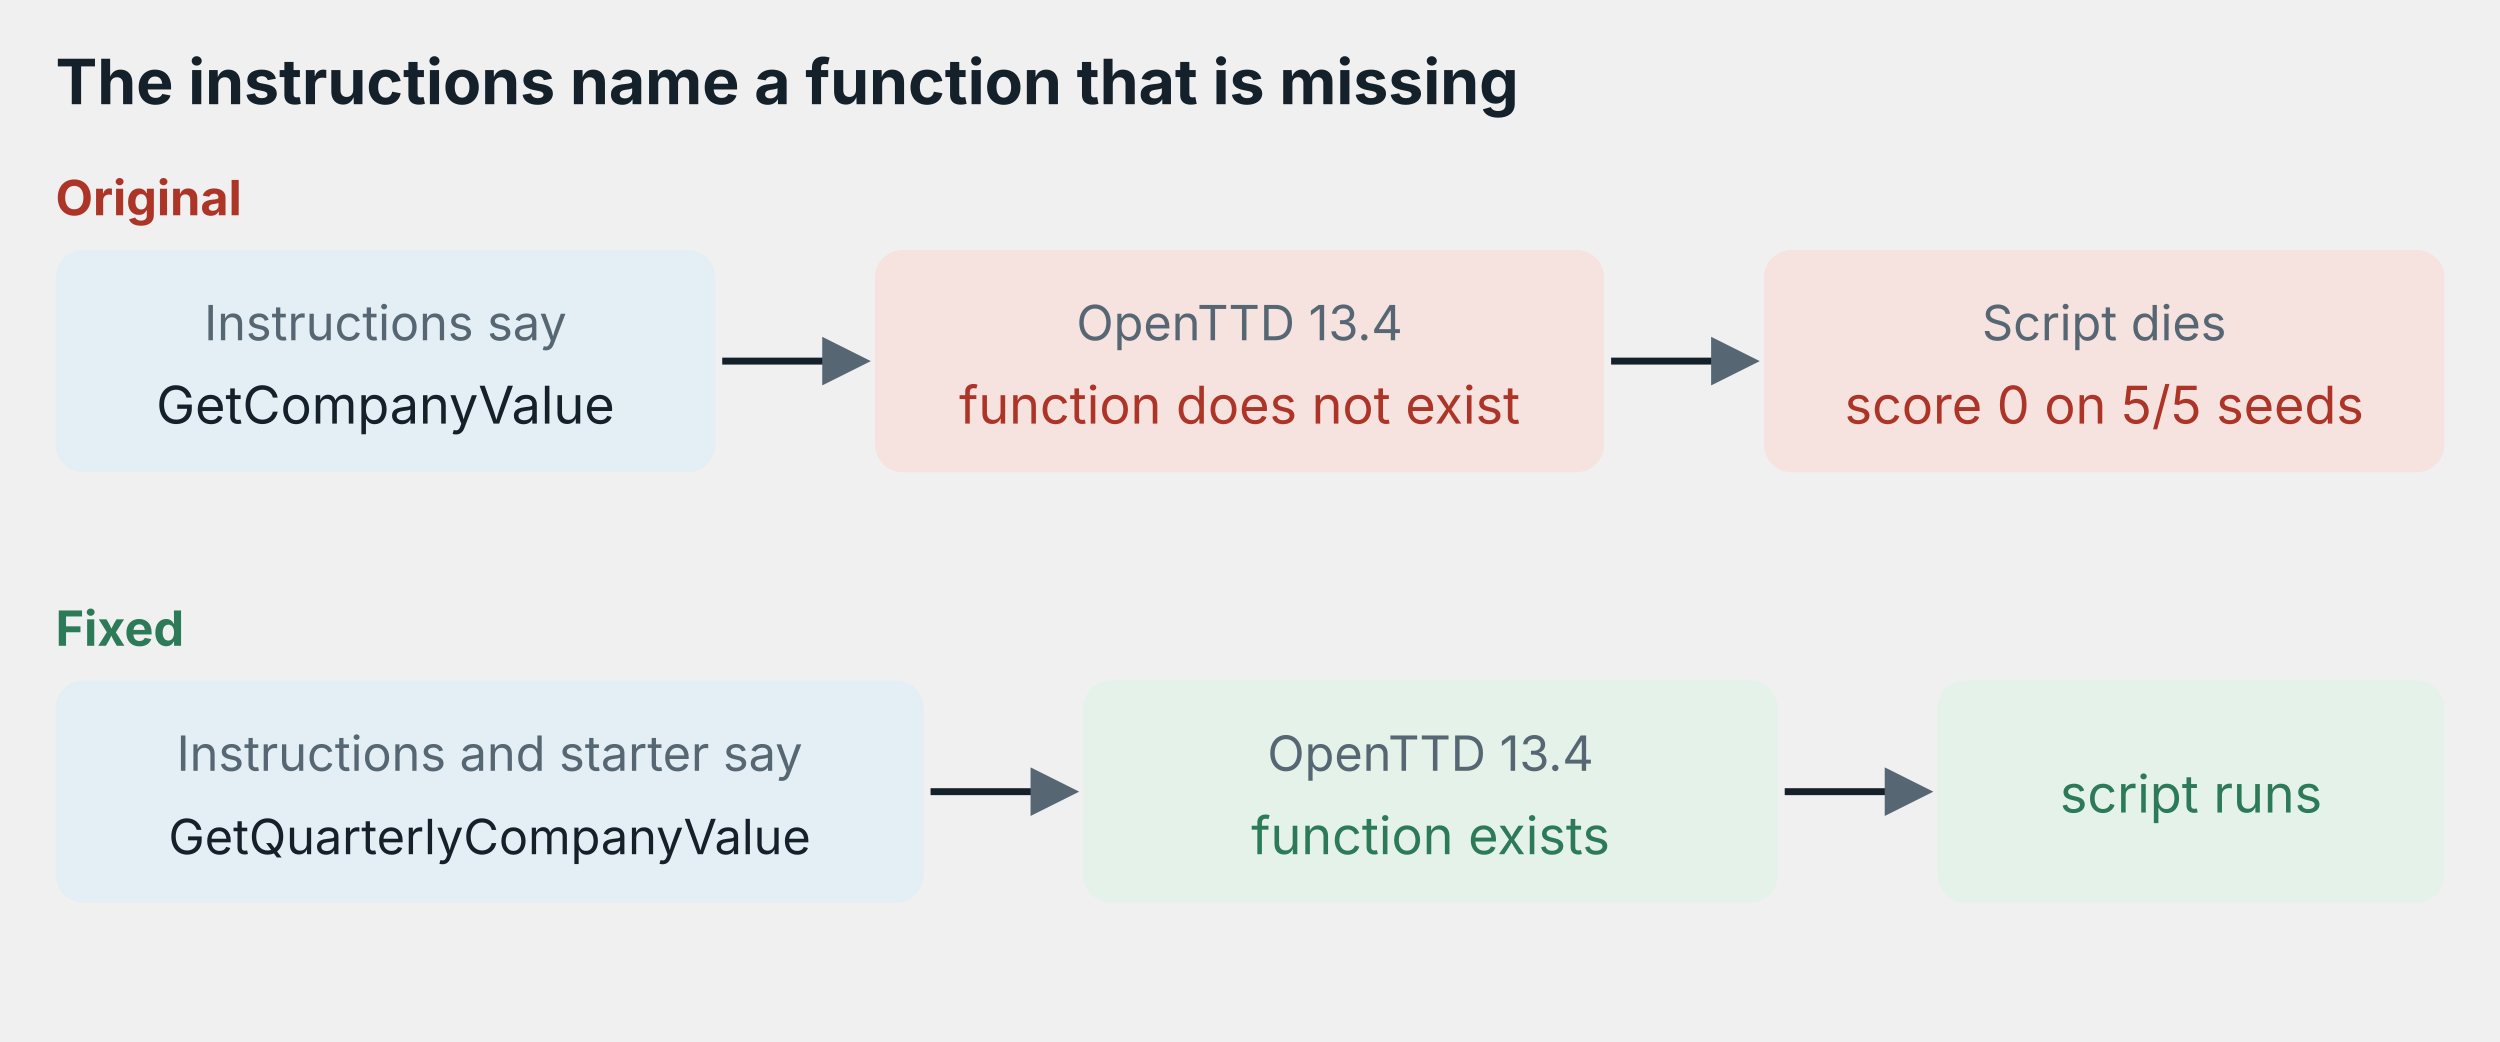
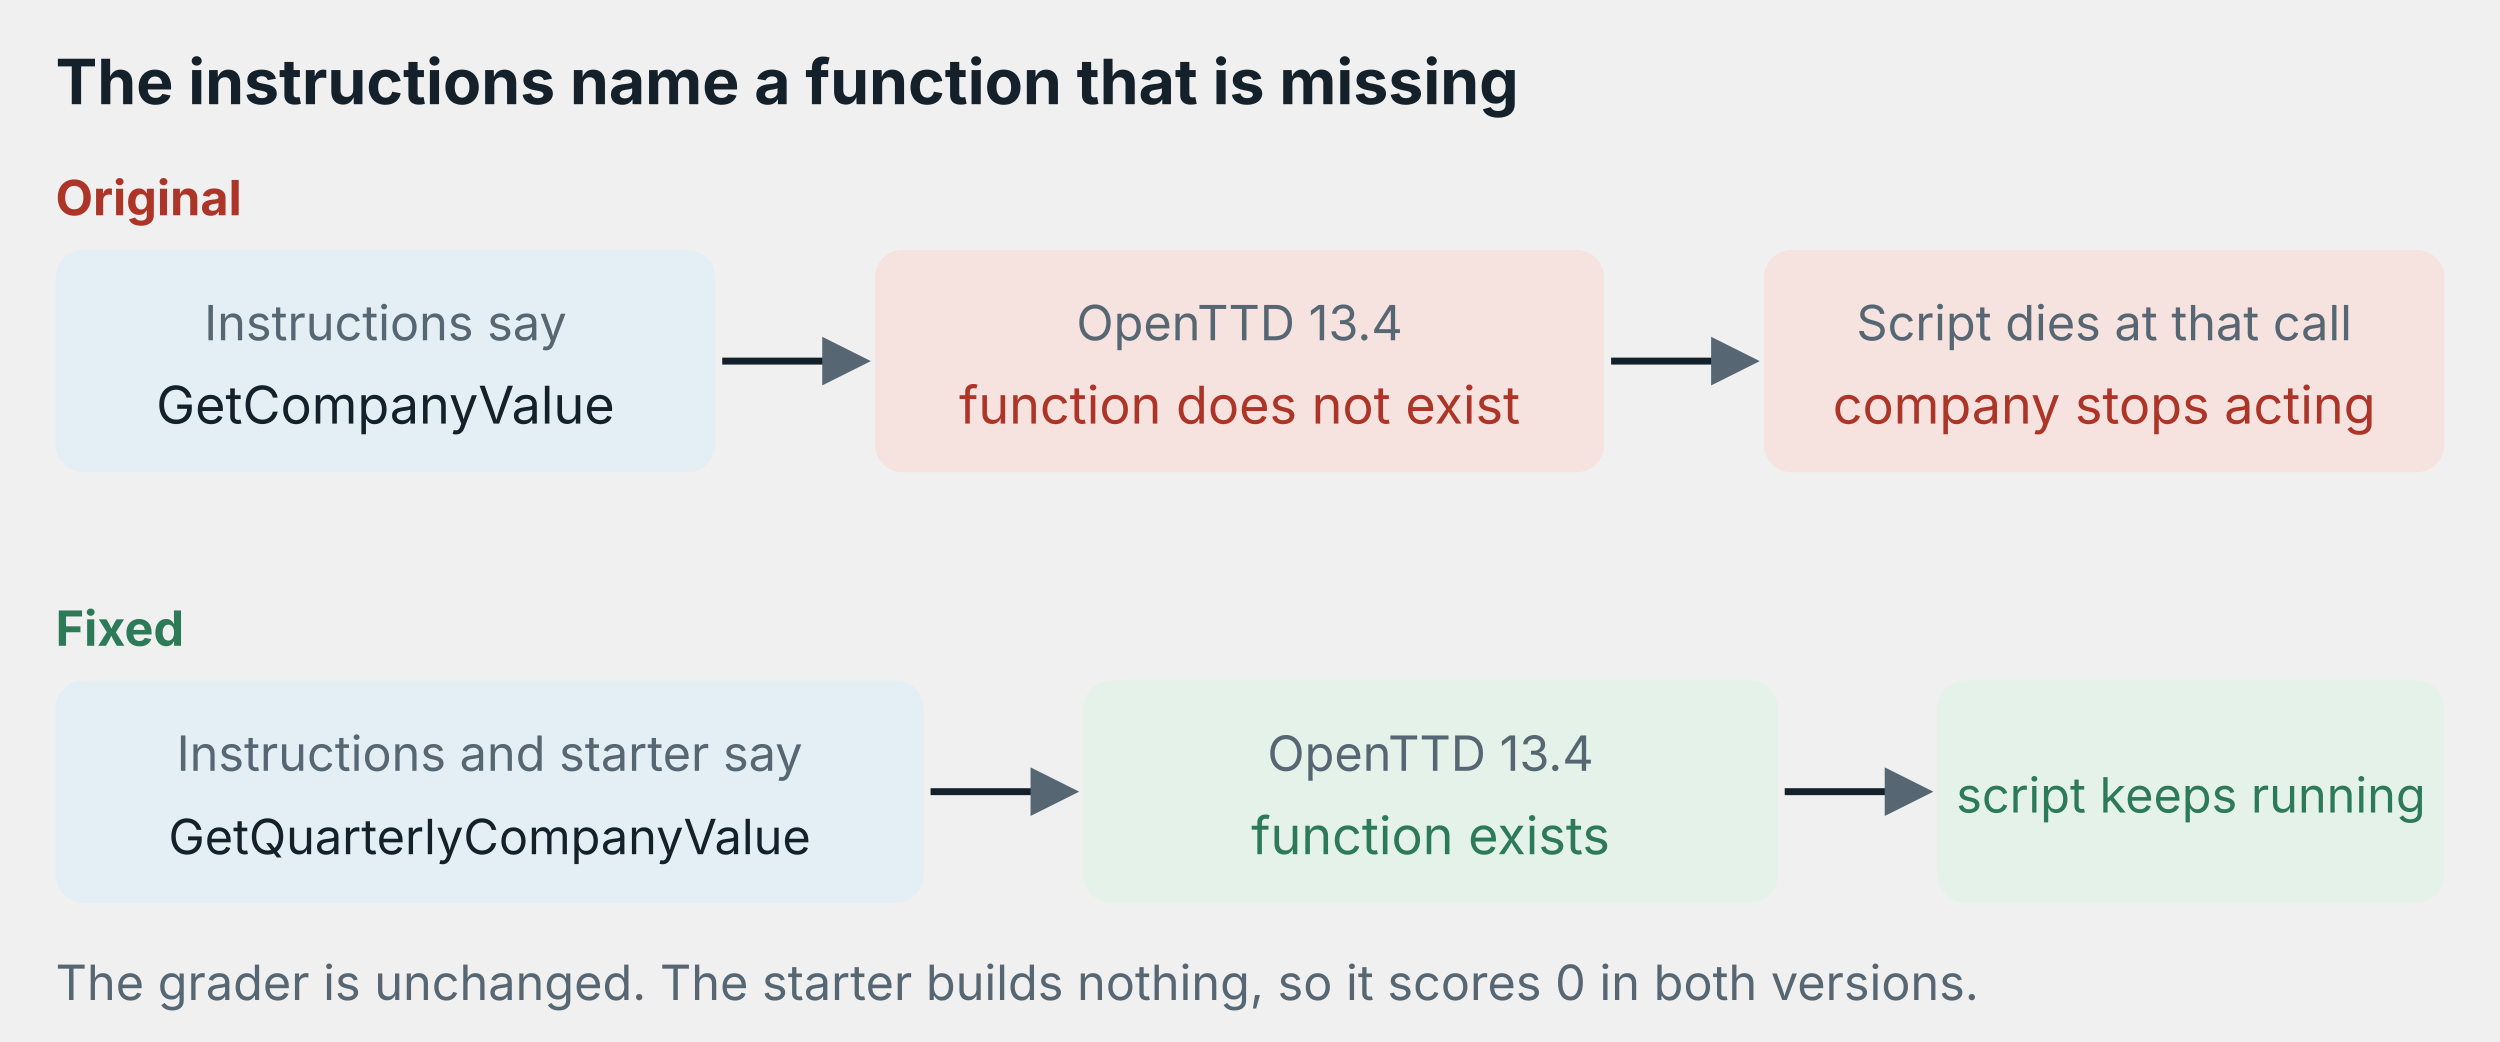
<svg xmlns="http://www.w3.org/2000/svg" viewBox="0 0 720 300" role="img">
  <style>
  .ink{fill:#14212b} .muted{fill:#566773} .rule{stroke:#d3dbe0} .bg{fill:#ffffff}
  .good{fill:#2c7a57} .bad{fill:#ad3528} .warn{fill:#9a6510} .acc{fill:#0f5c78}
  .goodS{stroke:#2c7a57} .badS{stroke:#ad3528} .accS{stroke:#0f5c78} .inkS{stroke:#14212b}
  .goodBg{fill:#e4f2ea} .badBg{fill:#f6e2df} .warnBg{fill:#f6ecda} .accBg{fill:#e3eff4}
  text{font-family:"IBM Plex Sans",system-ui,-apple-system,"Segoe UI",sans-serif}
  @media (prefers-color-scheme: dark){
    .ink{fill:#e2e9ed} .muted{fill:#95a6b1} .rule{stroke:#2a3843} .bg{fill:#152029}
    .good{fill:#6cc79a} .bad{fill:#f08a7c} .warn{fill:#e0a64a} .acc{fill:#6cb6d3}
    .goodS{stroke:#6cc79a} .badS{stroke:#f08a7c} .accS{stroke:#6cb6d3} .inkS{stroke:#e2e9ed}
    .goodBg{fill:#15302a} .badBg{fill:#3a1f1c} .warnBg{fill:#352a16} .accBg{fill:#16303c}
  }
</style>
  <defs>
    <marker id="a" viewBox="0 0 10 10" refX="8" refY="5" markerWidth="7" markerHeight="7" orient="auto">
      <path d="M0,0 L10,5 L0,10 z" class="muted" />
    </marker>
  </defs>
  <text x="16" y="30" font-size="18" font-weight="700" class="ink">The instructions name a function that is missing</text>
  <text x="16" y="62" font-size="14" font-weight="700" class="bad">Original</text>
  <rect x="16" y="72" width="190" height="64" rx="8" class="accBg" />
  <text x="111" y="98" font-size="14" text-anchor="middle" class="muted">Instructions say</text>
  <text x="111" y="122" font-size="15" text-anchor="middle" class="ink">GetCompanyValue</text>
  <line x1="208" y1="104" x2="248" y2="104" class="inkS" stroke-width="2" marker-end="url(#a)" />
  <rect x="252" y="72" width="210" height="64" rx="8" class="badBg" />
  <text x="357" y="98" font-size="14" text-anchor="middle" class="muted">OpenTTD 13.4</text>
  <text x="357" y="122" font-size="15" text-anchor="middle" class="bad">function does not exist</text>
  <line x1="464" y1="104" x2="504" y2="104" class="inkS" stroke-width="2" marker-end="url(#a)" />
  <rect x="508" y="72" width="196" height="64" rx="8" class="badBg" />
-   <text x="606" y="98" font-size="14" text-anchor="middle" class="muted">Script dies</text>
-   <text x="606" y="122" font-size="15" text-anchor="middle" class="bad">score 0 on 5/5 seeds</text>
+   <text x="606" y="98" font-size="14" text-anchor="middle" class="muted">Script dies at that call</text>
+   <text x="606" y="122" font-size="15" text-anchor="middle" class="bad">company stops acting</text>
  <text x="16" y="186" font-size="14" font-weight="700" class="good">Fixed</text>
  <rect x="16" y="196" width="250" height="64" rx="8" class="accBg" />
  <text x="141" y="222" font-size="14" text-anchor="middle" class="muted">Instructions and starter say</text>
  <text x="141" y="246" font-size="14" text-anchor="middle" class="ink">GetQuarterlyCompanyValue</text>
  <line x1="268" y1="228" x2="308" y2="228" class="inkS" stroke-width="2" marker-end="url(#a)" />
  <rect x="312" y="196" width="200" height="64" rx="8" class="goodBg" />
  <text x="412" y="222" font-size="14" text-anchor="middle" class="muted">OpenTTD 13.4</text>
  <text x="412" y="246" font-size="15" text-anchor="middle" class="good">function exists</text>
  <line x1="514" y1="228" x2="554" y2="228" class="inkS" stroke-width="2" marker-end="url(#a)" />
  <rect x="558" y="196" width="146" height="64" rx="8" class="goodBg" />
-   <text x="631" y="234" font-size="15" text-anchor="middle" class="good">script runs</text>
+   <text x="631" y="234" font-size="14" text-anchor="middle" class="good">script keeps running</text>
+   <text x="16" y="288" font-size="14" class="muted">The grader is unchanged. The starter builds nothing, so it scores 0 in both versions.</text>
</svg>
